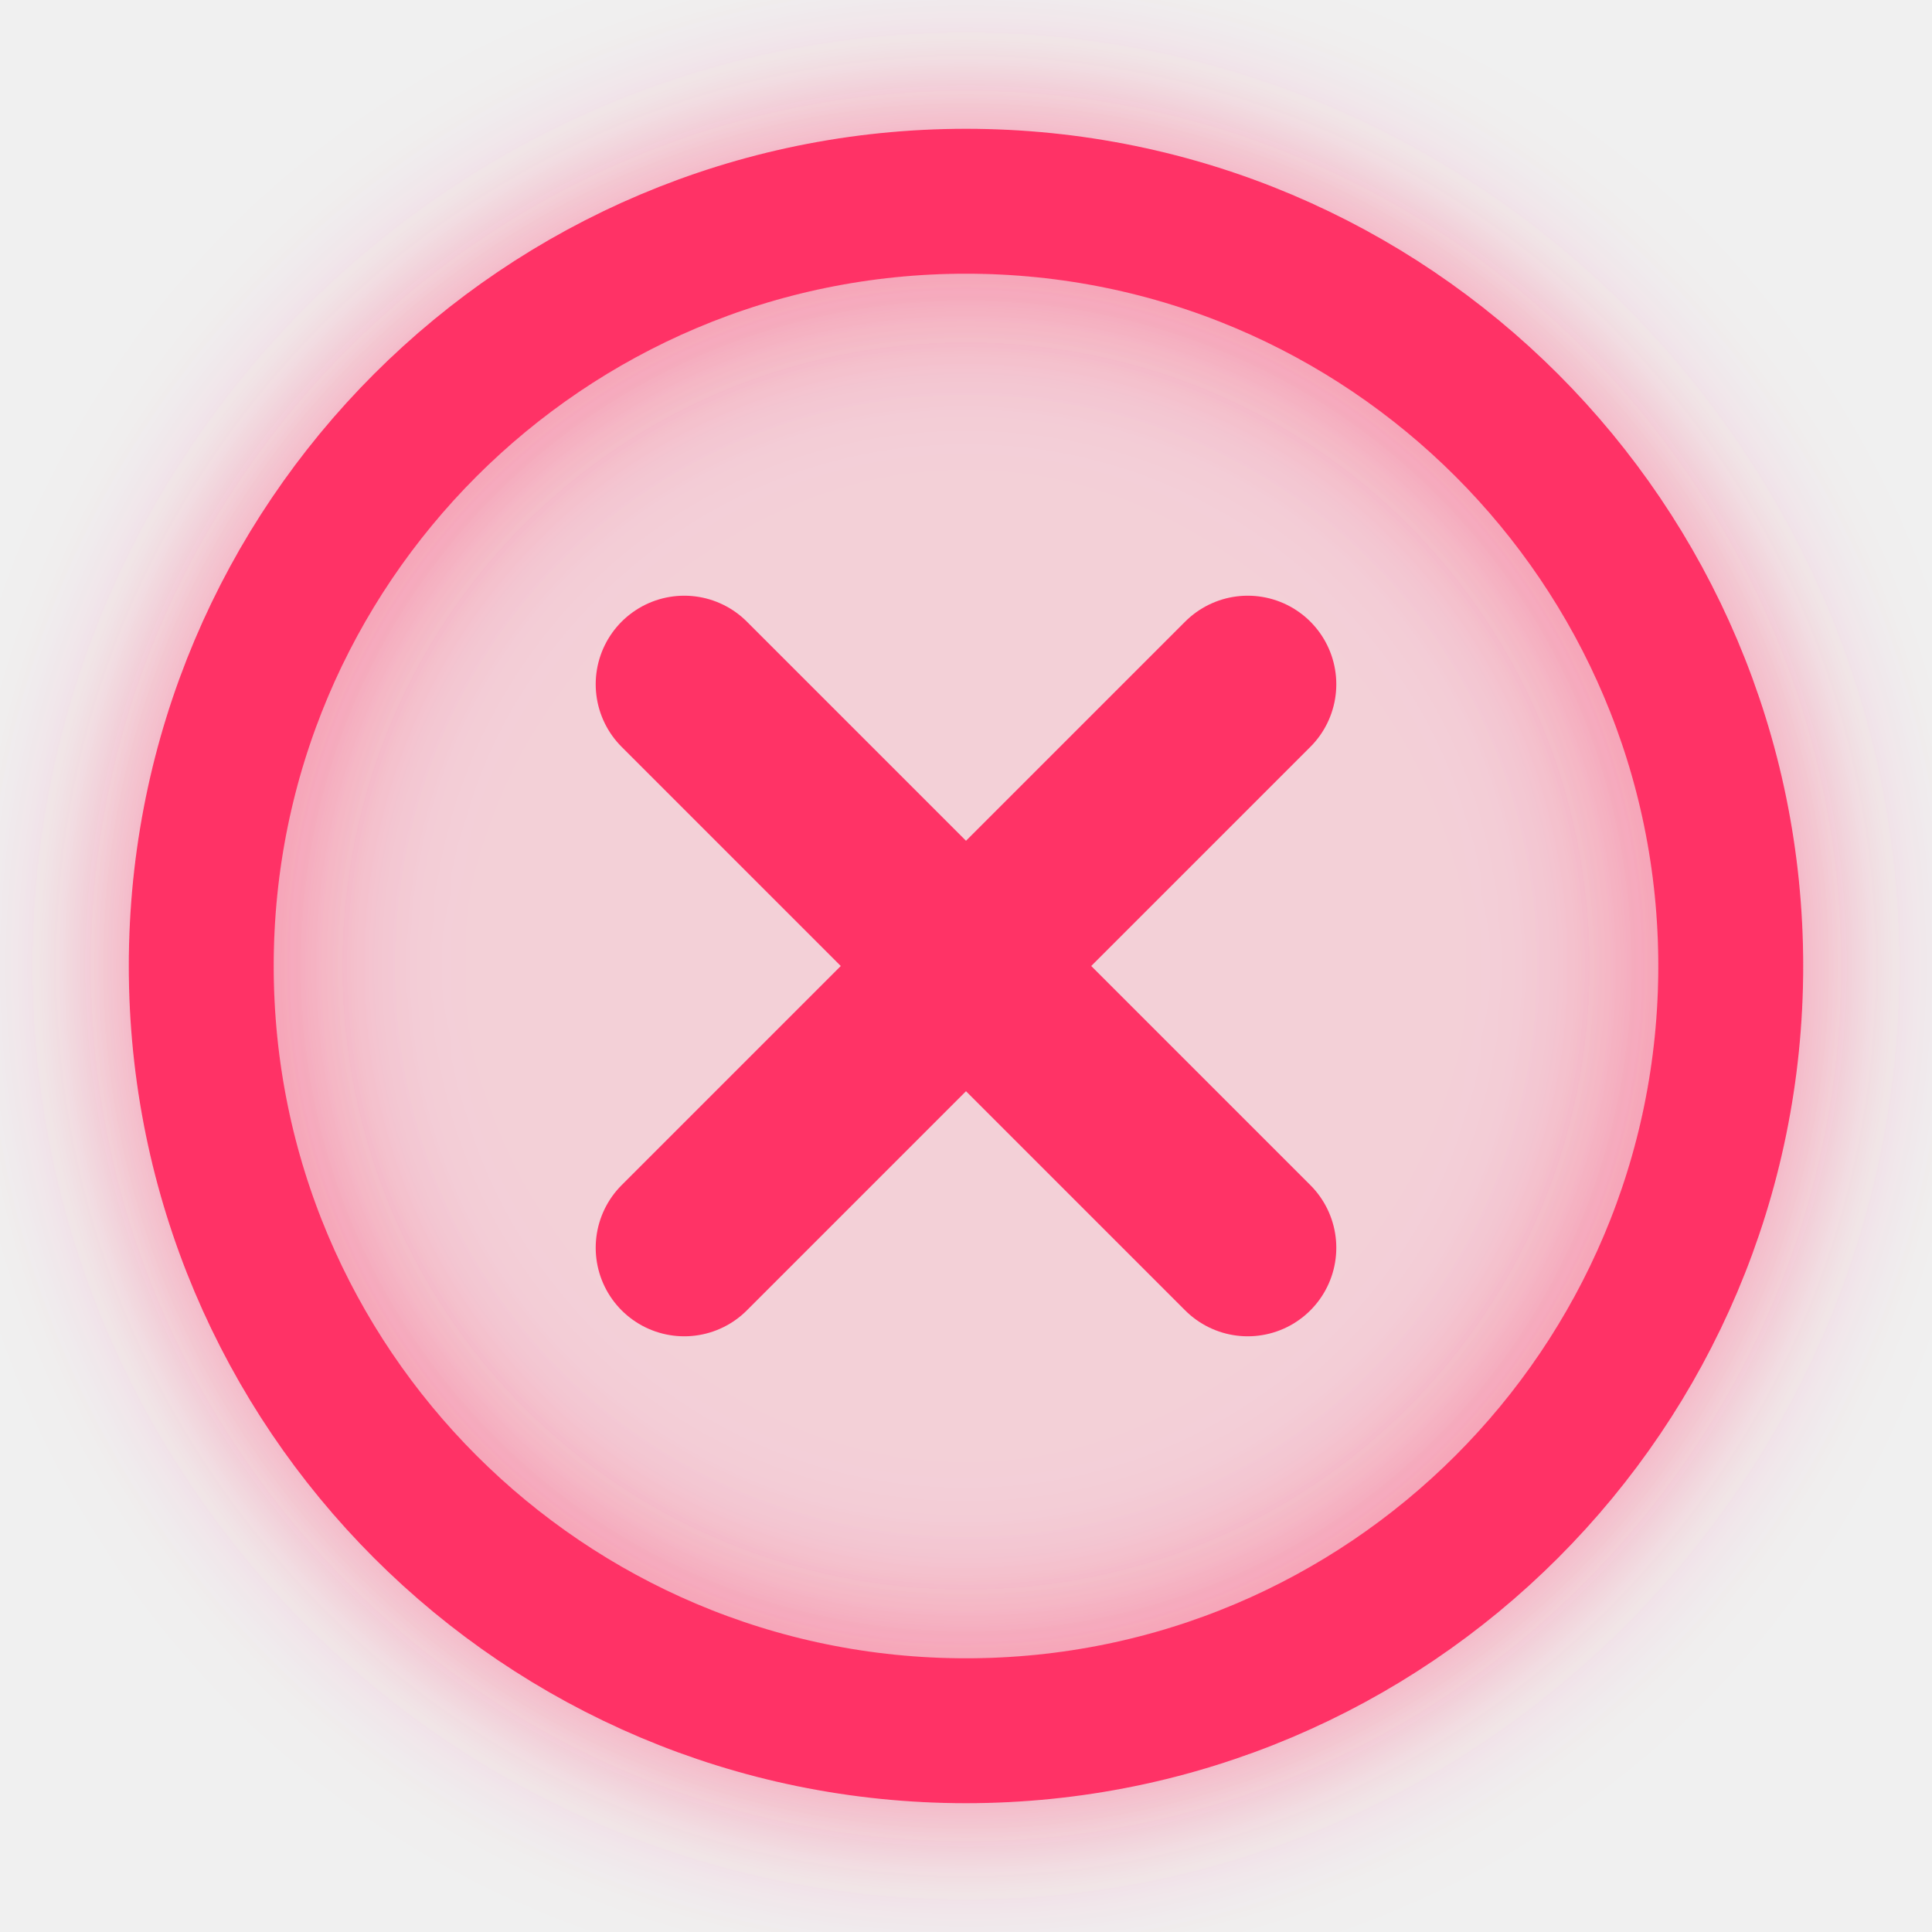
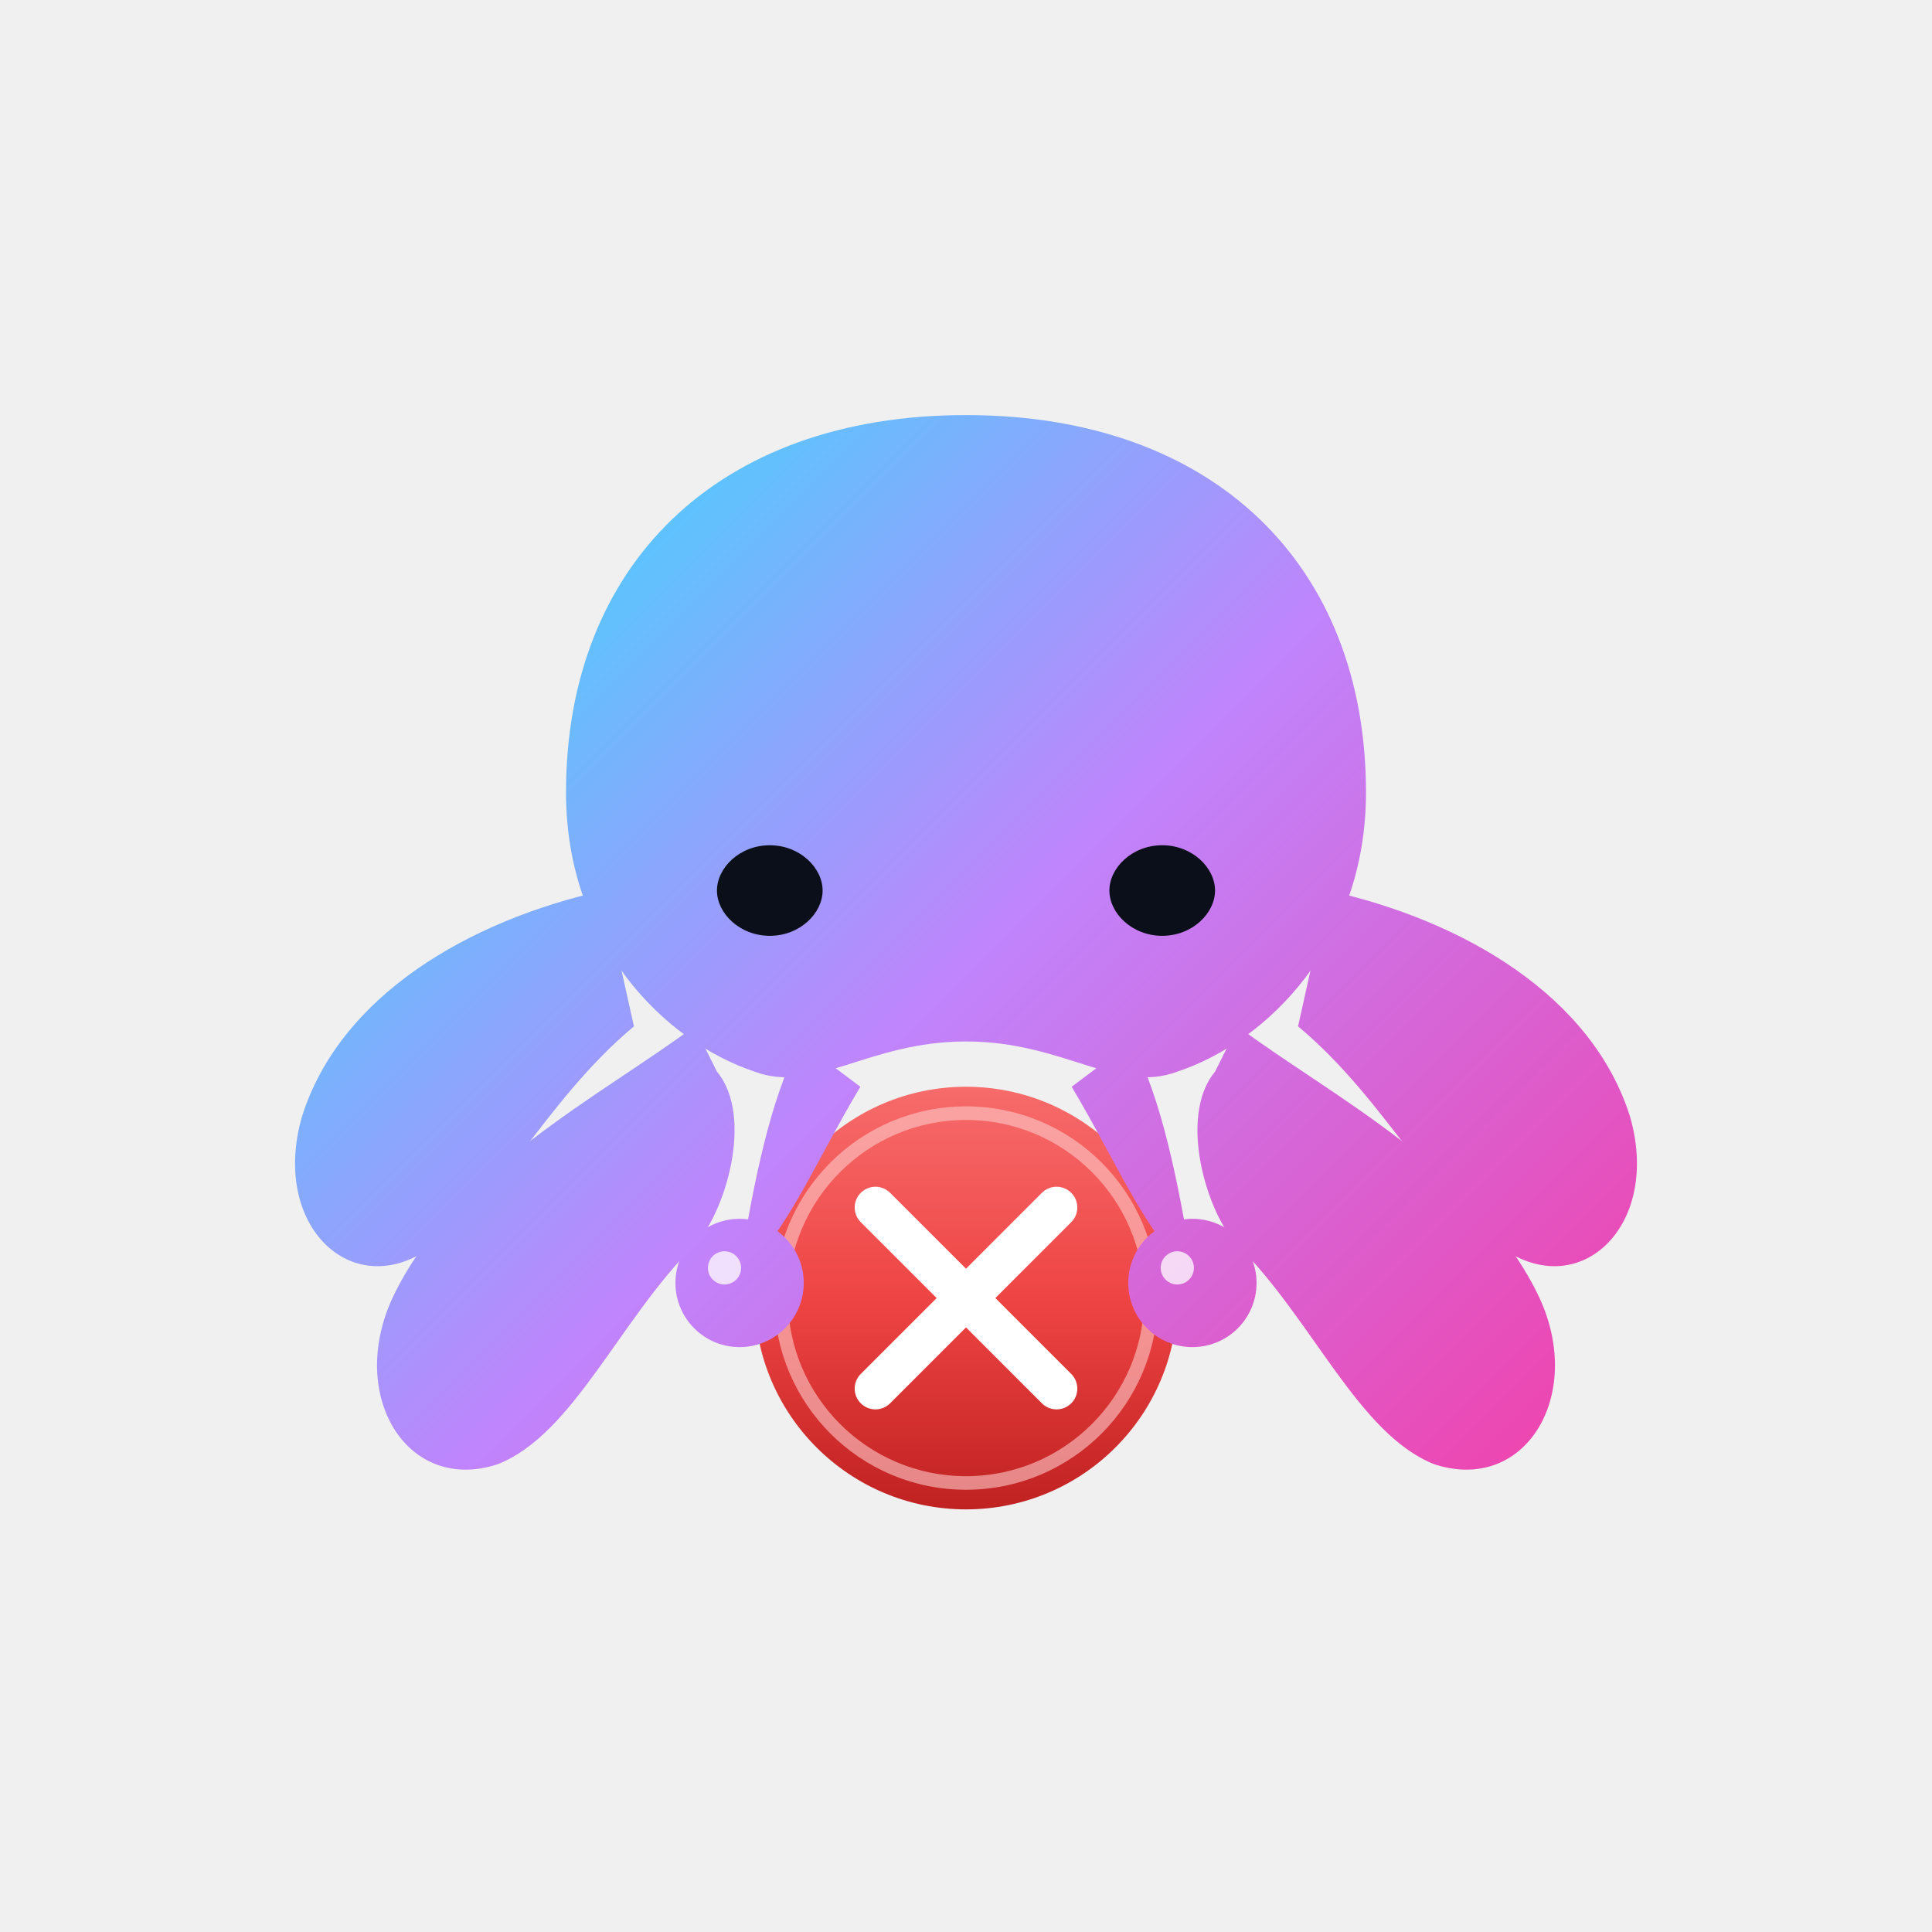
- <svg xmlns="http://www.w3.org/2000/svg" viewBox="0 0 24 24" width="24" height="24" fill="none">
+ <svg xmlns="http://www.w3.org/2000/svg" width="256" height="256" viewBox="0 0 256 256" fill="none">
  <defs>
-     <filter id="crossGlow" x="-20%" y="-20%" width="140%" height="140%">
-       <feDropShadow dx="0" dy="0" stdDeviation="1" flood-color="#ff3366" flood-opacity="0.6" />
-     </filter>
+     <linearGradient id="octoGradient" x1="32" y1="32" x2="224" y2="224" gradientUnits="userSpaceOnUse">
+       <stop offset="0%" stop-color="#00FFFF" />
+       <stop offset="50%" stop-color="#C084FC" />
+       <stop offset="100%" stop-color="#FF2E93" />
+     </linearGradient>
+     <linearGradient id="crossRed3D" x1="128" y1="140" x2="128" y2="204" gradientUnits="userSpaceOnUse">
+       <stop offset="0%" stop-color="#F87171" />
+       <stop offset="50%" stop-color="#EF4444" />
+       <stop offset="100%" stop-color="#B91C1C" />
+     </linearGradient>
  </defs>
-   <circle cx="12" cy="12" r="9.5" fill="rgba(255, 51, 102, 0.12)" stroke="#ff3366" stroke-width="1.8" filter="url(#crossGlow)" />
-   <path d="M8.5 8.5l7 7M15.5 8.5l-7 7" stroke="#ff3366" stroke-width="2.2" stroke-linecap="round" />
+   <g fill="url(#octoGradient)">
+     <path d="M128 55 C95 55 75 75 75 105 C75 125 88 138 100 142 C108 145 115 138 128 138 C141 138 148 145 156 142 C168 138 181 125 181 105 C181 75 161 55 128 55 Z" />
+     <path d="M102 112 C98 112 95 115 95 118 C95 121 98 124 102 124 C106 124 109 121 109 118 C109 115 106 112 102 112 Z" fill="#0B0F19" />
+     <path d="M154 112 C150 112 147 115 147 118 C147 121 150 124 154 124 C158 124 161 121 161 118 C161 115 158 112 154 112 Z" fill="#0B0F19" />
+     <path d="M92 136 C80 145 60 155 52 172 C46 185 54 198 66 194 C76 190 82 175 92 165 C96 161 100 148 95 142 Z" />
+     <path d="M80 118 C62 122 45 132 40 148 C36 162 46 172 56 166 C66 160 72 146 84 136 Z" />
+     <path d="M164 136 C176 145 196 155 204 172 C210 185 202 198 190 194 C180 190 174 175 164 165 C160 161 156 148 161 142 Z" />
+     <path d="M176 118 C194 122 211 132 216 148 C220 162 210 172 200 166 C190 160 184 146 172 136 Z" />
+   </g>
+   <g>
+     <circle cx="128" cy="172" r="28" fill="url(#crossRed3D)" />
+     <circle cx="128" cy="172" r="24.5" fill="none" stroke="#FECACA" stroke-width="1.8" opacity="0.6" />
+     <path d="M116 160 L140 184 M140 160 L116 184" stroke="#FFFFFF" stroke-width="5.5" stroke-linecap="round" />
+   </g>
+   <g fill="url(#octoGradient)">
+     <path d="M106 138 C102 146 100 156 98 168 C103 166 108 154 114 144 Z" />
+     <path d="M150 138 C154 146 156 156 158 168 C153 166 148 154 142 144 Z" />
+   </g>
+   <g>
+     <circle cx="98" cy="170" r="8.5" fill="url(#octoGradient)" />
+     <circle cx="96" cy="168" r="2.2" fill="#FFFFFF" opacity="0.75" />
+     <circle cx="158" cy="170" r="8.5" fill="url(#octoGradient)" />
+     <circle cx="156" cy="168" r="2.2" fill="#FFFFFF" opacity="0.75" />
+   </g>
</svg>
